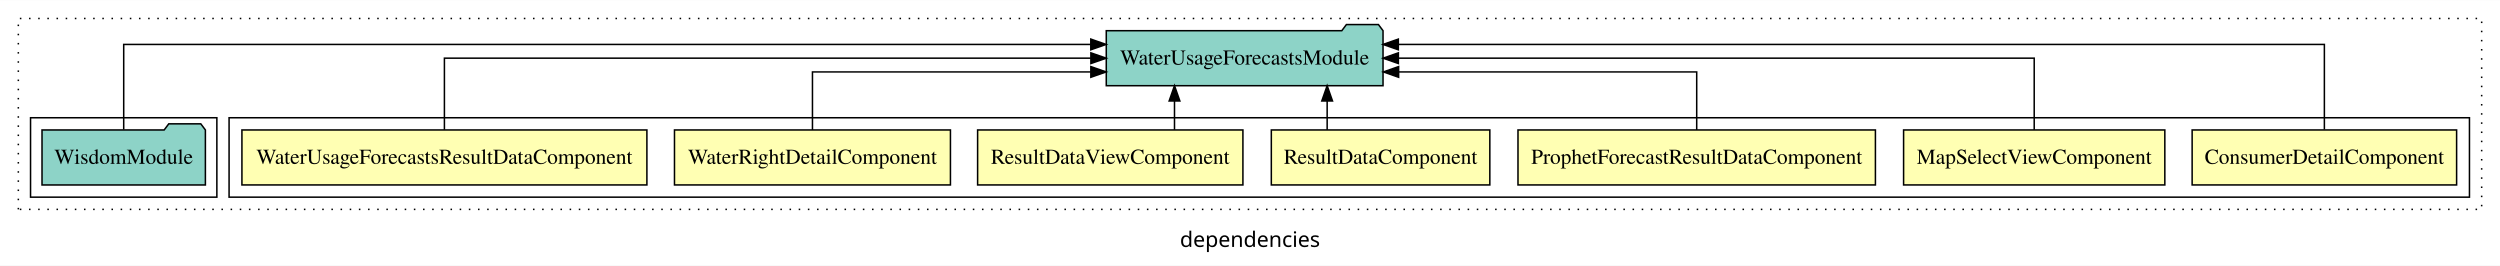
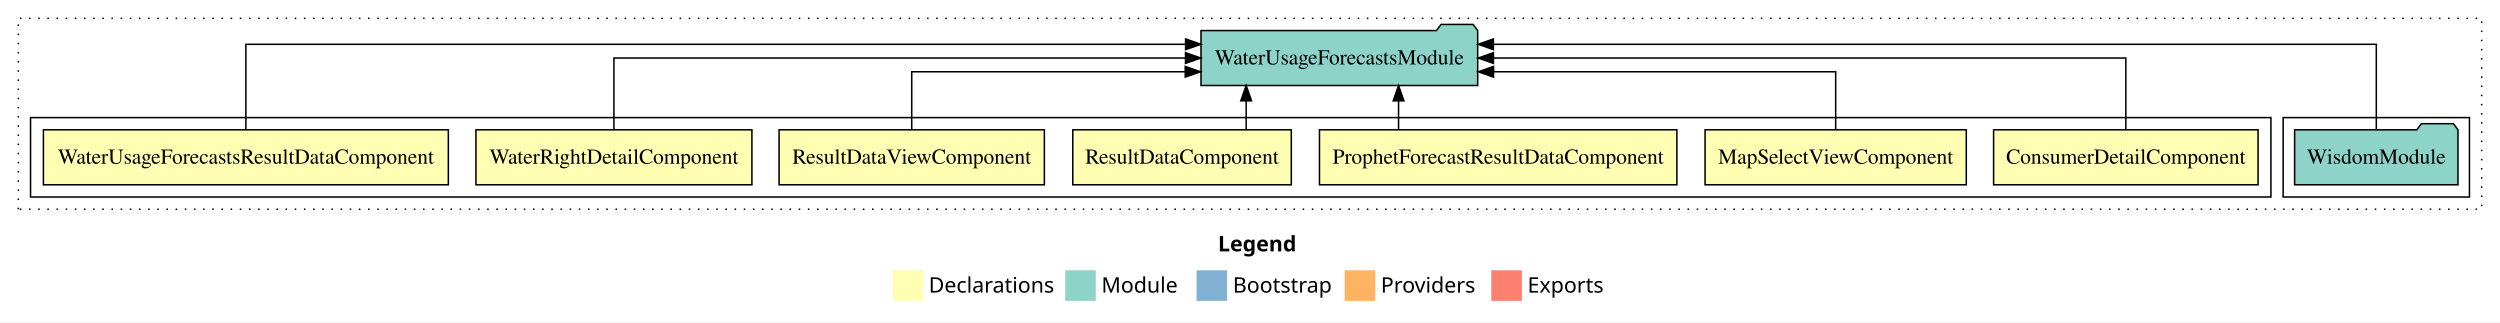
- <svg xmlns="http://www.w3.org/2000/svg" width="1637pt" height="174pt" viewBox="0.00 0.00 1637.00 173.80">
-   <g id="graph0" class="graph" transform="scale(1 1) rotate(0) translate(4 169.8)">
-     <polygon fill="white" stroke="transparent" points="-4,4 -4,-169.8 1633,-169.8 1633,4 -4,4" />
-     <text text-anchor="middle" x="814.5" y="-8.2" font-family="sans-serif" font-size="14.00">dependencies</text>
+ <svg xmlns="http://www.w3.org/2000/svg" width="1637pt" height="211pt" viewBox="0.00 0.00 1637.00 211.00">
+   <g id="graph0" class="graph" transform="scale(1 1) rotate(0) translate(4 207)">
+     <polygon fill="white" stroke="transparent" points="-4,4 -4,-207 1633,-207 1633,4 -4,4" />
+     <text text-anchor="start" x="793.51" y="-42.4" font-family="Times-12" font-weight="bold" font-size="14.00">Legend</text>
+     <polygon fill="#ffffb3" stroke="transparent" points="580.5,-10 580.5,-30 600.5,-30 600.5,-10 580.5,-10" />
+     <text text-anchor="start" x="604.13" y="-15.4" font-family="Times-12" font-size="14.00">  Declarations</text>
+     <polygon fill="#8dd3c7" stroke="transparent" points="693.5,-10 693.5,-30 713.5,-30 713.5,-10 693.5,-10" />
+     <text text-anchor="start" x="717.23" y="-15.4" font-family="Times-12" font-size="14.00">  Module</text>
+     <polygon fill="#80b1d3" stroke="transparent" points="779.5,-10 779.5,-30 799.5,-30 799.5,-10 779.5,-10" />
+     <text text-anchor="start" x="803.28" y="-15.4" font-family="Times-12" font-size="14.00">  Bootstrap</text>
+     <polygon fill="#fdb462" stroke="transparent" points="876.5,-10 876.5,-30 896.5,-30 896.5,-10 876.5,-10" />
+     <text text-anchor="start" x="900.17" y="-15.4" font-family="Times-12" font-size="14.00">  Providers</text>
+     <polygon fill="#fb8072" stroke="transparent" points="972.5,-10 972.5,-30 992.5,-30 992.5,-10 972.5,-10" />
+     <text text-anchor="start" x="996.23" y="-15.4" font-family="Times-12" font-size="14.00">  Exports</text>
    <g id="clust1" class="cluster">
-       <polygon fill="none" stroke="black" stroke-dasharray="1,5" points="8,-32.8 8,-157.8 1621,-157.8 1621,-32.8 8,-32.8" />
+       <polygon fill="none" stroke="black" stroke-dasharray="1,5" points="8,-70 8,-195 1621,-195 1621,-70 8,-70" />
+     </g>
+     <g id="clust10" class="cluster">
+       <polygon fill="none" stroke="black" points="1491,-78 1491,-130 1613,-130 1613,-78 1491,-78" />
    </g>
    <g id="clust2" class="cluster">
-       <polygon fill="none" stroke="black" points="146,-40.8 146,-92.8 1613,-92.8 1613,-40.8 146,-40.8" />
-     </g>
-     <g id="clust10" class="cluster">
-       <polygon fill="none" stroke="black" points="16,-40.8 16,-92.8 138,-92.8 138,-40.8 16,-40.8" />
+       <polygon fill="none" stroke="black" points="16,-78 16,-130 1483,-130 1483,-78 16,-78" />
    </g>
    <g id="node1" class="node">
-       <polygon fill="#ffffb3" stroke="black" points="1604.59,-84.8 1431.41,-84.8 1431.41,-48.8 1604.59,-48.8 1604.59,-84.8" />
-       <text text-anchor="middle" x="1518" y="-62.6" font-family="Times,serif" font-size="14.00">ConsumerDetailComponent</text>
+       <polygon fill="#ffffb3" stroke="black" points="1474.59,-122 1301.41,-122 1301.41,-86 1474.59,-86 1474.59,-122" />
+       <text text-anchor="middle" x="1388" y="-99.8" font-family="Times,serif" font-size="14.00">ConsumerDetailComponent</text>
    </g>
    <g id="node8" class="node">
-       <polygon fill="#8dd3c7" stroke="black" points="901.61,-149.8 898.61,-153.8 877.61,-153.8 874.61,-149.8 720.39,-149.8 720.39,-113.8 901.61,-113.8 901.61,-149.8" />
-       <text text-anchor="middle" x="811" y="-127.6" font-family="Times,serif" font-size="14.00">WaterUsageForecastsModule</text>
+       <polygon fill="#8dd3c7" stroke="black" points="963.59,-187 960.59,-191 939.59,-191 936.59,-187 782.41,-187 782.41,-151 963.59,-151 963.59,-187" />
+       <text text-anchor="middle" x="873" y="-164.8" font-family="Times,serif" font-size="14.00">WaterUsageForecastsModule</text>
    </g>
    <g id="edge1" class="edge">
-       <path fill="none" stroke="black" d="M1518,-85.09C1518,-107.01 1518,-140.8 1518,-140.8 1518,-140.8 911.62,-140.8 911.62,-140.8" />
-       <polygon fill="black" stroke="black" points="911.62,-137.3 901.62,-140.8 911.62,-144.3 911.62,-137.3" />
+       <path fill="none" stroke="black" d="M1388,-122.11C1388,-141.34 1388,-169 1388,-169 1388,-169 973.89,-169 973.89,-169" />
+       <polygon fill="black" stroke="black" points="973.89,-165.5 963.89,-169 973.89,-172.5 973.89,-165.5" />
    </g>
    <g id="node2" class="node">
-       <polygon fill="#ffffb3" stroke="black" points="1413.53,-84.8 1242.47,-84.8 1242.47,-48.8 1413.53,-48.8 1413.53,-84.8" />
-       <text text-anchor="middle" x="1328" y="-62.6" font-family="Times,serif" font-size="14.00">MapSelectViewComponent</text>
+       <polygon fill="#ffffb3" stroke="black" points="1283.52,-122 1112.48,-122 1112.48,-86 1283.52,-86 1283.52,-122" />
+       <text text-anchor="middle" x="1198" y="-99.8" font-family="Times,serif" font-size="14.00">MapSelectViewComponent</text>
    </g>
    <g id="edge2" class="edge">
-       <path fill="none" stroke="black" d="M1328,-84.91C1328,-104.14 1328,-131.8 1328,-131.8 1328,-131.8 911.65,-131.8 911.65,-131.8" />
-       <polygon fill="black" stroke="black" points="911.65,-128.3 901.65,-131.8 911.65,-135.3 911.65,-128.3" />
+       <path fill="none" stroke="black" d="M1198,-122.03C1198,-138.4 1198,-160 1198,-160 1198,-160 973.96,-160 973.96,-160" />
+       <polygon fill="black" stroke="black" points="973.96,-156.5 963.96,-160 973.96,-163.5 973.96,-156.5" />
    </g>
    <g id="node3" class="node">
-       <polygon fill="#ffffb3" stroke="black" points="1224.02,-84.8 989.98,-84.8 989.98,-48.8 1224.02,-48.8 1224.02,-84.8" />
-       <text text-anchor="middle" x="1107" y="-62.6" font-family="Times,serif" font-size="14.00">ProphetForecastResultDataComponent</text>
+       <polygon fill="#ffffb3" stroke="black" points="1094.01,-122 859.99,-122 859.99,-86 1094.01,-86 1094.01,-122" />
+       <text text-anchor="middle" x="977" y="-99.8" font-family="Times,serif" font-size="14.00">ProphetForecastResultDataComponent</text>
    </g>
    <g id="edge3" class="edge">
-       <path fill="none" stroke="black" d="M1107,-84.83C1107,-101.2 1107,-122.8 1107,-122.8 1107,-122.8 911.82,-122.8 911.82,-122.8" />
-       <polygon fill="black" stroke="black" points="911.82,-119.3 901.82,-122.8 911.82,-126.3 911.82,-119.3" />
+       <path fill="none" stroke="black" d="M911.77,-122.11C911.77,-122.11 911.77,-140.99 911.77,-140.99" />
+       <polygon fill="black" stroke="black" points="908.27,-140.99 911.77,-150.99 915.27,-140.99 908.27,-140.99" />
    </g>
    <g id="node4" class="node">
-       <polygon fill="#ffffb3" stroke="black" points="971.54,-84.8 828.46,-84.8 828.46,-48.8 971.54,-48.8 971.54,-84.8" />
-       <text text-anchor="middle" x="900" y="-62.6" font-family="Times,serif" font-size="14.00">ResultDataComponent</text>
+       <polygon fill="#ffffb3" stroke="black" points="841.54,-122 698.46,-122 698.46,-86 841.54,-86 841.54,-122" />
+       <text text-anchor="middle" x="770" y="-99.8" font-family="Times,serif" font-size="14.00">ResultDataComponent</text>
    </g>
    <g id="edge4" class="edge">
-       <path fill="none" stroke="black" d="M865.02,-84.91C865.02,-84.91 865.02,-103.79 865.02,-103.79" />
-       <polygon fill="black" stroke="black" points="861.52,-103.79 865.02,-113.79 868.52,-103.79 861.52,-103.79" />
+       <path fill="none" stroke="black" d="M811.99,-122.11C811.99,-122.11 811.99,-140.99 811.99,-140.99" />
+       <polygon fill="black" stroke="black" points="808.49,-140.99 811.99,-150.99 815.49,-140.99 808.49,-140.99" />
    </g>
    <g id="node5" class="node">
-       <polygon fill="#ffffb3" stroke="black" points="809.86,-84.8 636.14,-84.8 636.14,-48.8 809.86,-48.8 809.86,-84.8" />
-       <text text-anchor="middle" x="723" y="-62.6" font-family="Times,serif" font-size="14.00">ResultDataViewComponent</text>
+       <polygon fill="#ffffb3" stroke="black" points="679.85,-122 506.15,-122 506.15,-86 679.85,-86 679.85,-122" />
+       <text text-anchor="middle" x="593" y="-99.8" font-family="Times,serif" font-size="14.00">ResultDataViewComponent</text>
    </g>
    <g id="edge5" class="edge">
-       <path fill="none" stroke="black" d="M765.06,-84.91C765.06,-84.91 765.06,-103.79 765.06,-103.79" />
-       <polygon fill="black" stroke="black" points="761.56,-103.79 765.06,-113.79 768.56,-103.79 761.56,-103.79" />
+       <path fill="none" stroke="black" d="M593,-122.03C593,-138.4 593,-160 593,-160 593,-160 772.09,-160 772.09,-160" />
+       <polygon fill="black" stroke="black" points="772.09,-163.5 782.09,-160 772.09,-156.5 772.09,-163.5" />
    </g>
    <g id="node6" class="node">
-       <polygon fill="#ffffb3" stroke="black" points="618.35,-84.8 437.65,-84.8 437.65,-48.8 618.35,-48.8 618.35,-84.8" />
-       <text text-anchor="middle" x="528" y="-62.6" font-family="Times,serif" font-size="14.00">WaterRightDetailComponent</text>
+       <polygon fill="#ffffb3" stroke="black" points="488.35,-122 307.65,-122 307.65,-86 488.35,-86 488.35,-122" />
+       <text text-anchor="middle" x="398" y="-99.8" font-family="Times,serif" font-size="14.00">WaterRightDetailComponent</text>
    </g>
    <g id="edge6" class="edge">
-       <path fill="none" stroke="black" d="M528,-84.83C528,-101.2 528,-122.8 528,-122.8 528,-122.8 710.29,-122.8 710.29,-122.8" />
-       <polygon fill="black" stroke="black" points="710.29,-126.3 720.29,-122.8 710.29,-119.3 710.29,-126.3" />
+       <path fill="none" stroke="black" d="M398,-122.11C398,-141.34 398,-169 398,-169 398,-169 772.26,-169 772.26,-169" />
+       <polygon fill="black" stroke="black" points="772.26,-172.5 782.26,-169 772.26,-165.5 772.26,-172.5" />
    </g>
    <g id="node7" class="node">
-       <polygon fill="#ffffb3" stroke="black" points="419.59,-84.8 154.41,-84.8 154.41,-48.8 419.59,-48.8 419.59,-84.8" />
-       <text text-anchor="middle" x="287" y="-62.6" font-family="Times,serif" font-size="14.00">WaterUsageForecastsResultDataComponent</text>
+       <polygon fill="#ffffb3" stroke="black" points="289.58,-122 24.42,-122 24.42,-86 289.58,-86 289.58,-122" />
+       <text text-anchor="middle" x="157" y="-99.8" font-family="Times,serif" font-size="14.00">WaterUsageForecastsResultDataComponent</text>
    </g>
    <g id="edge7" class="edge">
-       <path fill="none" stroke="black" d="M287,-84.91C287,-104.14 287,-131.8 287,-131.8 287,-131.8 710.32,-131.8 710.32,-131.8" />
-       <polygon fill="black" stroke="black" points="710.32,-135.3 720.32,-131.8 710.32,-128.3 710.32,-135.3" />
+       <path fill="none" stroke="black" d="M157,-122.29C157,-144.21 157,-178 157,-178 157,-178 772.32,-178 772.32,-178" />
+       <polygon fill="black" stroke="black" points="772.32,-181.5 782.32,-178 772.32,-174.5 772.32,-181.5" />
    </g>
    <g id="node9" class="node">
-       <polygon fill="#8dd3c7" stroke="black" points="130.49,-84.8 127.49,-88.8 106.49,-88.8 103.49,-84.8 23.51,-84.8 23.51,-48.8 130.49,-48.8 130.49,-84.8" />
-       <text text-anchor="middle" x="77" y="-62.6" font-family="Times,serif" font-size="14.00">WisdomModule</text>
+       <polygon fill="#8dd3c7" stroke="black" points="1605.49,-122 1602.49,-126 1581.49,-126 1578.49,-122 1498.51,-122 1498.51,-86 1605.49,-86 1605.49,-122" />
+       <text text-anchor="middle" x="1552" y="-99.8" font-family="Times,serif" font-size="14.00">WisdomModule</text>
    </g>
    <g id="edge8" class="edge">
-       <path fill="none" stroke="black" d="M77,-85.09C77,-107.01 77,-140.8 77,-140.8 77,-140.8 710.26,-140.8 710.26,-140.8" />
-       <polygon fill="black" stroke="black" points="710.26,-144.3 720.26,-140.8 710.26,-137.3 710.26,-144.3" />
+       <path fill="none" stroke="black" d="M1552,-122.29C1552,-144.21 1552,-178 1552,-178 1552,-178 973.87,-178 973.87,-178" />
+       <polygon fill="black" stroke="black" points="973.87,-174.5 963.87,-178 973.87,-181.5 973.87,-174.5" />
    </g>
  </g>
</svg>
